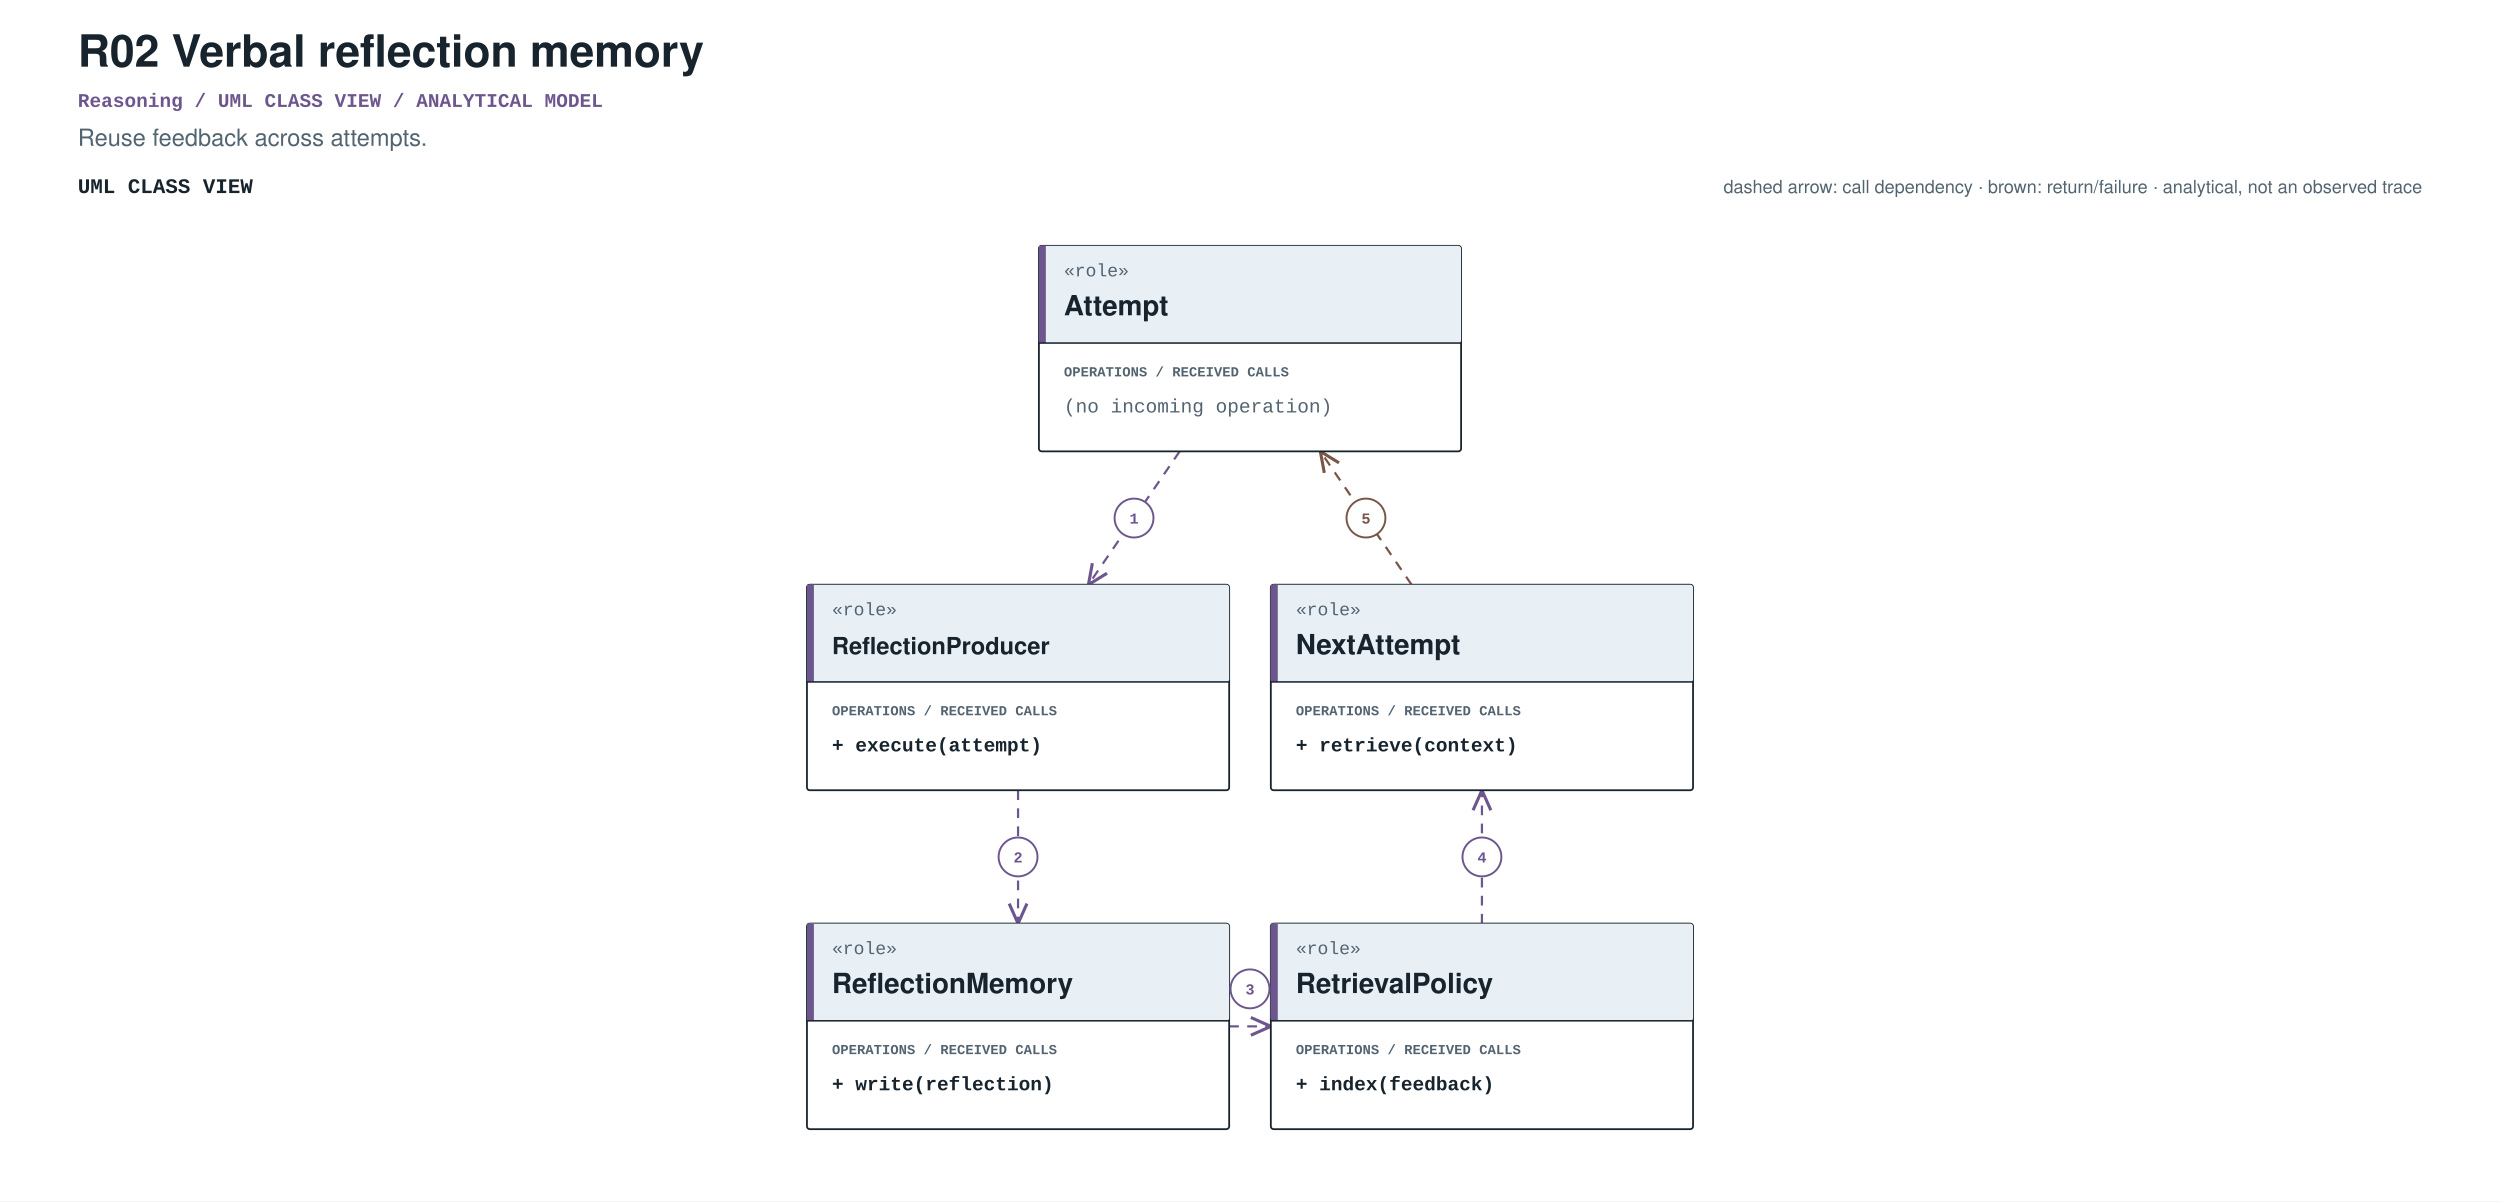
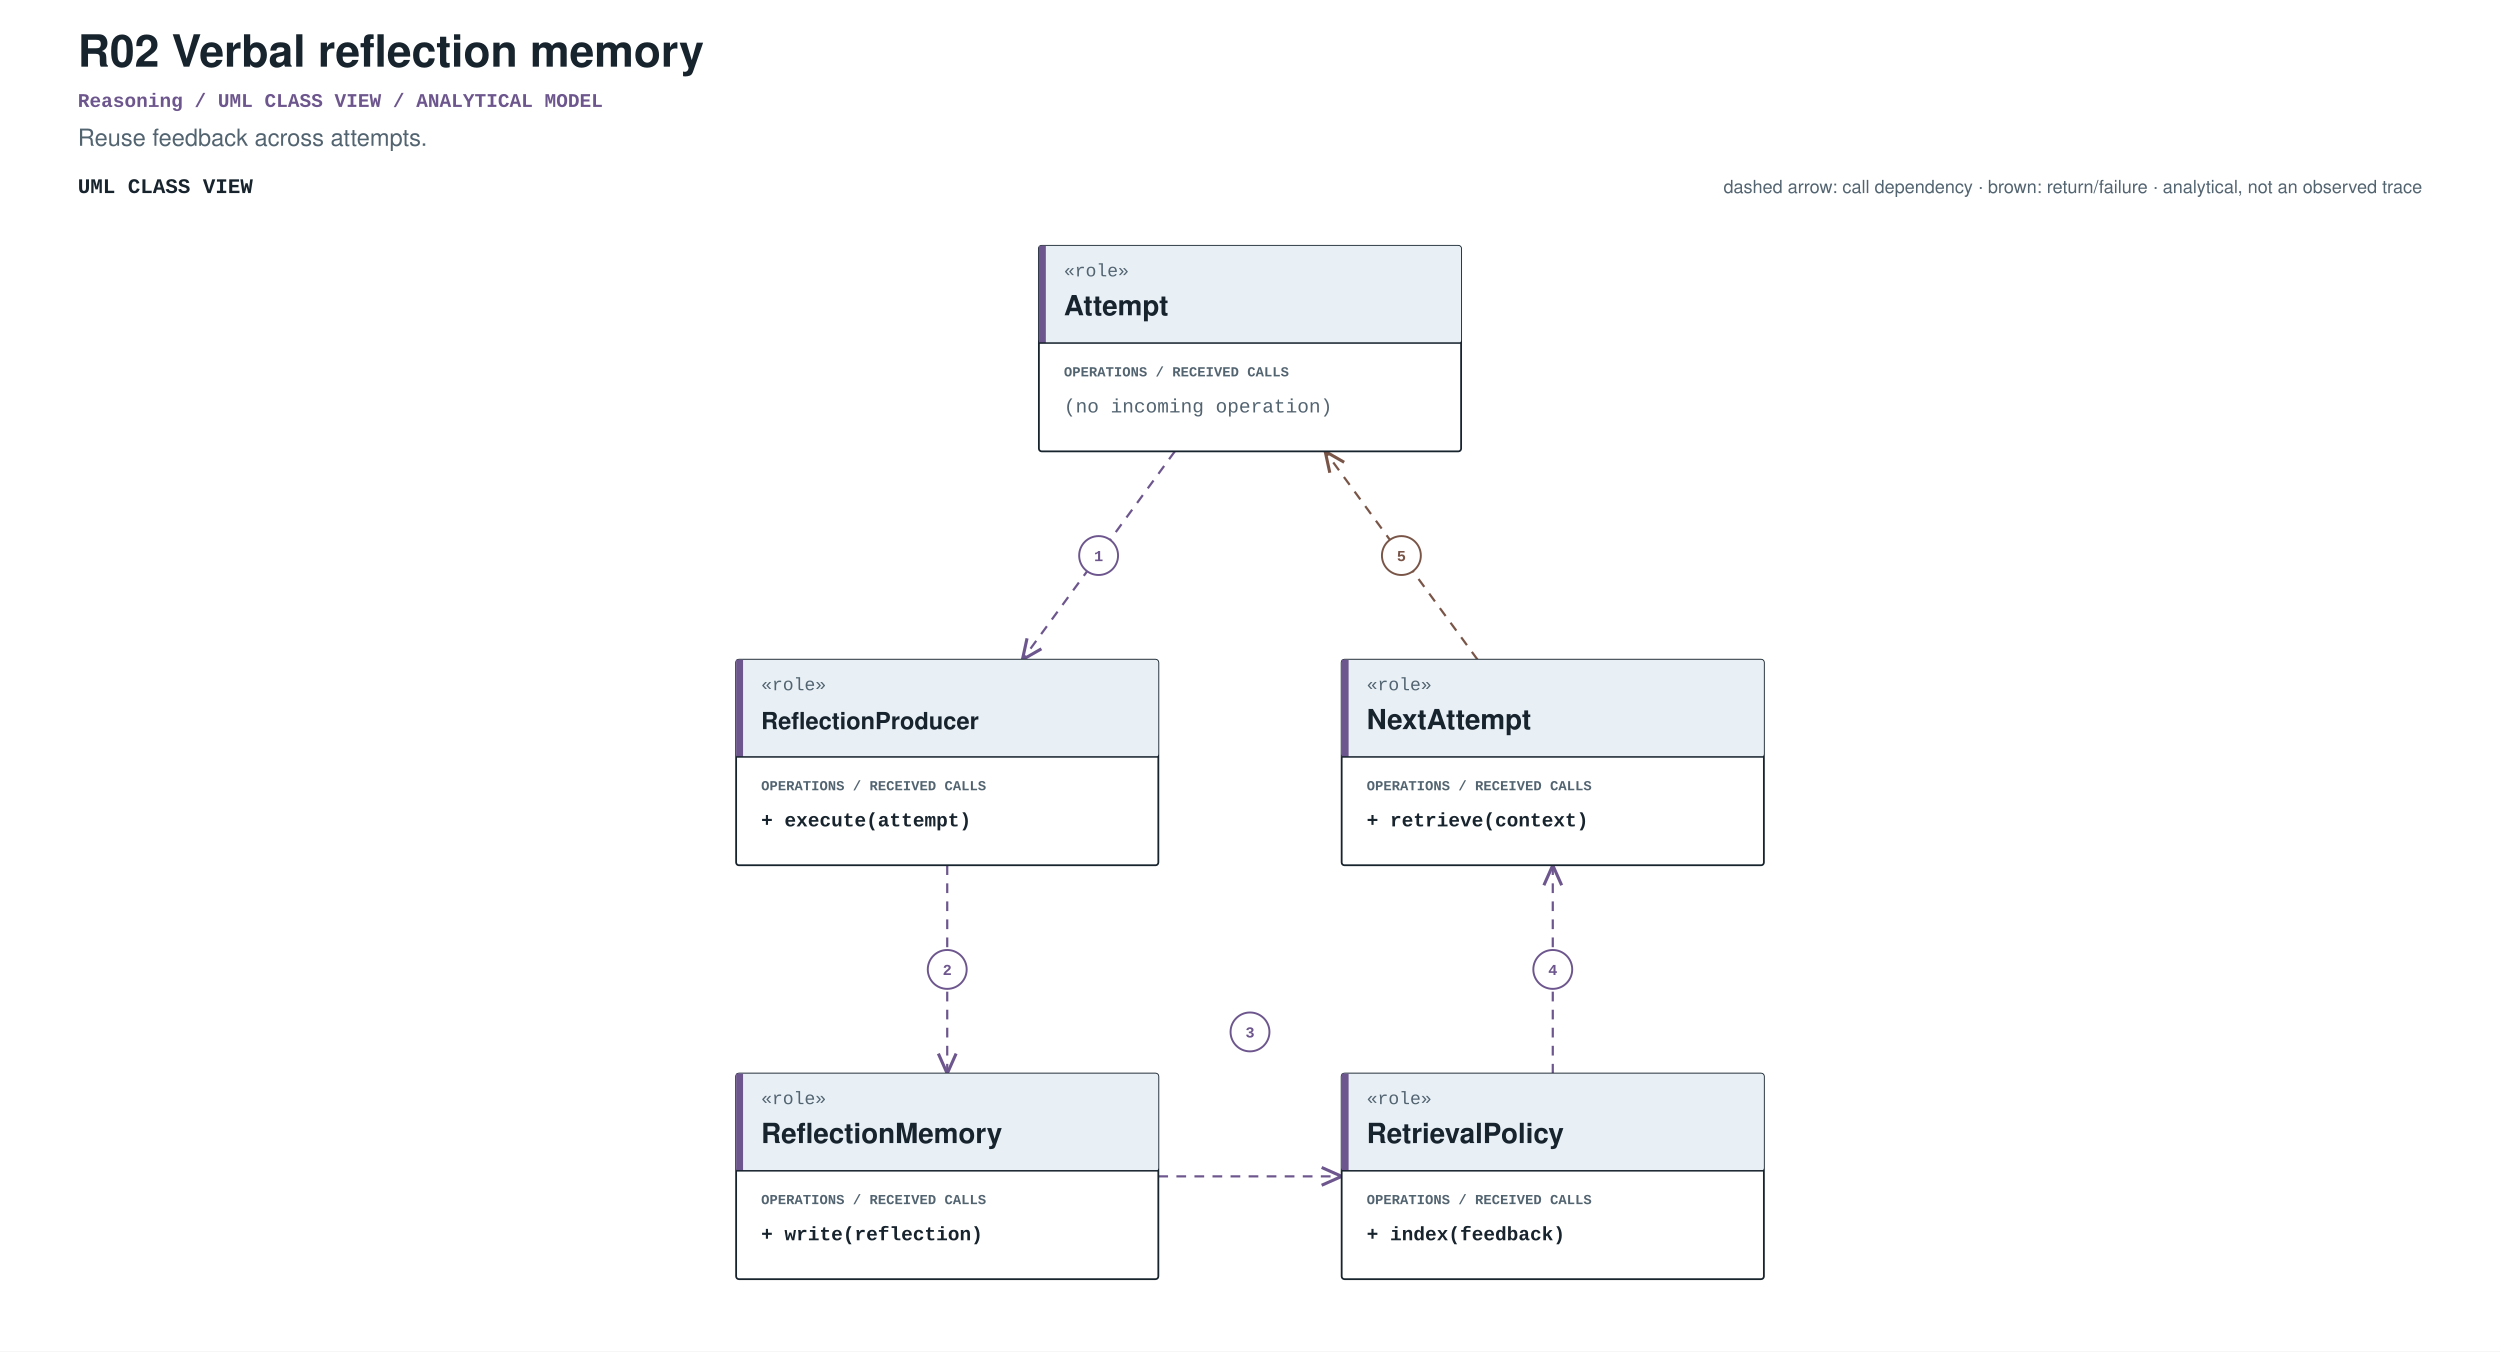
- <svg xmlns="http://www.w3.org/2000/svg" viewBox="0 0 1800 865" width="183mm" height="87.94mm" role="img" data-diagram-type="uml-class" data-pattern-id="R02" aria-labelledby="title-R02 desc-R02">
+ <svg xmlns="http://www.w3.org/2000/svg" viewBox="0 0 1800 973" width="183mm" height="98.92mm" role="img" data-diagram-type="uml-class" data-pattern-id="R02" aria-labelledby="title-R02 desc-R02">
  <defs>
    <marker id="umlOpenAccent" markerWidth="12" markerHeight="10" refX="10" refY="5" orient="auto" markerUnits="strokeWidth">
      <path d="M1,1 L10,5 L1,9" fill="none" stroke="#6D568D" stroke-width="1.4" />
    </marker>
    <marker id="umlOpenReturn" markerWidth="12" markerHeight="10" refX="10" refY="5" orient="auto" markerUnits="strokeWidth">
      <path d="M1,1 L10,5 L1,9" fill="none" stroke="#795548" stroke-width="1.4" />
    </marker>
  </defs>
-   <rect x="0" y="0" width="1800" height="865" rx="0" fill="#FFFFFF" stroke="none" stroke-width="1.2" />
+   <rect x="0" y="0" width="1800" height="973" rx="0" fill="#FFFFFF" stroke="none" stroke-width="1.2" />
  <text x="56" y="48" font-family="Helvetica Neue, Helvetica, Arial, sans-serif" font-size="32" font-weight="700" fill="#17232D" text-anchor="start">R02  Verbal reflection memory</text>
  <text x="56" y="77" font-family="Menlo, Monaco, Courier New, monospace" font-size="14" font-weight="700" fill="#6D568D" text-anchor="start">Reasoning / UML CLASS VIEW / ANALYTICAL MODEL</text>
  <text font-family="Helvetica Neue, Helvetica, Arial, sans-serif" font-size="17" font-weight="400" fill="#536471" text-anchor="start">
    <tspan x="56" y="105">Reuse feedback across attempts.</tspan>
  </text>
  <text x="56" y="139" font-family="Menlo, Monaco, Courier New, monospace" font-size="15" font-weight="700" fill="#17232D" text-anchor="start">UML CLASS VIEW</text>
  <text x="1744" y="139" font-family="Helvetica Neue, Helvetica, Arial, sans-serif" font-size="13" font-weight="400" fill="#536471" text-anchor="end">dashed arrow: call dependency · brown: return/failure · analytical, not an observed trace</text>
  <g class="dependency forward" data-source="Attempt" data-target="ReflectionProducer" data-numbers="1" data-messages="execute(attempt)">
-     <path d="M 849.35 325 Q 816.5 373 783.65 421" fill="none" stroke="#6D568D" stroke-width="1.6" stroke-dasharray="7 6" marker-end="url(#umlOpenAccent)" />
+     <path d="M 845.87 325 Q 791 400 736.13 475" fill="none" stroke="#6D568D" stroke-width="1.6" stroke-dasharray="7 6" marker-end="url(#umlOpenAccent)" />
  </g>
  <g class="dependency forward" data-source="ReflectionProducer" data-target="ReflectionMemory" data-numbers="2" data-messages="write(reflection)">
-     <path d="M 733 569 Q 733 617 733 665" fill="none" stroke="#6D568D" stroke-width="1.6" stroke-dasharray="7 6" marker-end="url(#umlOpenAccent)" />
+     <path d="M 682 623 Q 682 698 682 773" fill="none" stroke="#6D568D" stroke-width="1.6" stroke-dasharray="7 6" marker-end="url(#umlOpenAccent)" />
  </g>
  <g class="dependency forward" data-source="ReflectionMemory" data-target="RetrievalPolicy" data-numbers="3" data-messages="index(feedback)">
-     <path d="M 885 739 Q 900 739 915 739" fill="none" stroke="#6D568D" stroke-width="1.6" stroke-dasharray="7 6" marker-end="url(#umlOpenAccent)" />
+     <path d="M 834 847 Q 900 847 966 847" fill="none" stroke="#6D568D" stroke-width="1.6" stroke-dasharray="7 6" marker-end="url(#umlOpenAccent)" />
  </g>
  <g class="dependency forward" data-source="RetrievalPolicy" data-target="NextAttempt" data-numbers="4" data-messages="retrieve(context)">
-     <path d="M 1067 665 Q 1067 617 1067 569" fill="none" stroke="#6D568D" stroke-width="1.6" stroke-dasharray="7 6" marker-end="url(#umlOpenAccent)" />
+     <path d="M 1118 773 Q 1118 698 1118 623" fill="none" stroke="#6D568D" stroke-width="1.6" stroke-dasharray="7 6" marker-end="url(#umlOpenAccent)" />
  </g>
  <g class="dependency return-or-failure" data-source="NextAttempt" data-target="Attempt" data-numbers="5" data-messages="retry(failure)">
-     <path d="M 1016.35 421 Q 983.5 373 950.65 325" fill="none" stroke="#795548" stroke-width="1.6" stroke-dasharray="7 6" marker-end="url(#umlOpenReturn)" />
+     <path d="M 1063.87 475 Q 1009 400 954.13 325" fill="none" stroke="#795548" stroke-width="1.6" stroke-dasharray="7 6" marker-end="url(#umlOpenReturn)" />
  </g>
  <g class="class-node" data-participant="Attempt" data-role="Attempt" data-layer="0">
    <rect x="748" y="177" width="304" height="148" rx="2" fill="#FFFFFF" stroke="#17232D" stroke-width="1.3" class="class-box" />
    <rect x="748" y="177" width="304" height="70" rx="2" fill="#E8F0F6" stroke="none" stroke-width="1.2" class="class-header" />
    <rect x="748" y="177" width="5" height="70" rx="0" fill="#6D568D" stroke="none" stroke-width="1.2" class="class-accent" />
    <text x="766" y="199" font-family="Menlo, Monaco, Courier New, monospace" font-size="13" font-weight="400" fill="#536471" text-anchor="start" class="class-stereotype">«role»</text>
    <text x="766" y="227" font-family="Helvetica Neue, Helvetica, Arial, sans-serif" font-size="20" font-weight="700" fill="#17232D" text-anchor="start" class="class-name">Attempt</text>
    <line x1="748" y1="247" x2="1052" y2="247" stroke="#17232D" stroke-width="1.1" />
    <text x="766" y="271" font-family="Menlo, Monaco, Courier New, monospace" font-size="10" font-weight="700" fill="#536471" text-anchor="start" class="class-compartment-label">OPERATIONS / RECEIVED CALLS</text>
    <text x="766" y="297" font-family="Menlo, Monaco, Courier New, monospace" font-size="14" font-weight="400" fill="#536471" text-anchor="start" class="class-operation">(no incoming operation)</text>
  </g>
  <g class="class-node" data-participant="ReflectionProducer" data-role="ReflectionProducer" data-layer="1">
-     <rect x="581" y="421" width="304" height="148" rx="2" fill="#FFFFFF" stroke="#17232D" stroke-width="1.3" class="class-box" />
-     <rect x="581" y="421" width="304" height="70" rx="2" fill="#E8F0F6" stroke="none" stroke-width="1.2" class="class-header" />
-     <rect x="581" y="421" width="5" height="70" rx="0" fill="#6D568D" stroke="none" stroke-width="1.2" class="class-accent" />
-     <text x="599" y="443" font-family="Menlo, Monaco, Courier New, monospace" font-size="13" font-weight="400" fill="#536471" text-anchor="start" class="class-stereotype">«role»</text>
-     <text x="599" y="471" font-family="Helvetica Neue, Helvetica, Arial, sans-serif" font-size="17" font-weight="700" fill="#17232D" text-anchor="start" class="class-name">ReflectionProducer</text>
-     <line x1="581" y1="491" x2="885" y2="491" stroke="#17232D" stroke-width="1.1" />
-     <text x="599" y="515" font-family="Menlo, Monaco, Courier New, monospace" font-size="10" font-weight="700" fill="#536471" text-anchor="start" class="class-compartment-label">OPERATIONS / RECEIVED CALLS</text>
-     <text x="599" y="541" font-family="Menlo, Monaco, Courier New, monospace" font-size="14" font-weight="600" fill="#17232D" text-anchor="start" class="class-operation">+ execute(attempt)</text>
+     <rect x="530" y="475" width="304" height="148" rx="2" fill="#FFFFFF" stroke="#17232D" stroke-width="1.3" class="class-box" />
+     <rect x="530" y="475" width="304" height="70" rx="2" fill="#E8F0F6" stroke="none" stroke-width="1.2" class="class-header" />
+     <rect x="530" y="475" width="5" height="70" rx="0" fill="#6D568D" stroke="none" stroke-width="1.2" class="class-accent" />
+     <text x="548" y="497" font-family="Menlo, Monaco, Courier New, monospace" font-size="13" font-weight="400" fill="#536471" text-anchor="start" class="class-stereotype">«role»</text>
+     <text x="548" y="525" font-family="Helvetica Neue, Helvetica, Arial, sans-serif" font-size="17" font-weight="700" fill="#17232D" text-anchor="start" class="class-name">ReflectionProducer</text>
+     <line x1="530" y1="545" x2="834" y2="545" stroke="#17232D" stroke-width="1.1" />
+     <text x="548" y="569" font-family="Menlo, Monaco, Courier New, monospace" font-size="10" font-weight="700" fill="#536471" text-anchor="start" class="class-compartment-label">OPERATIONS / RECEIVED CALLS</text>
+     <text x="548" y="595" font-family="Menlo, Monaco, Courier New, monospace" font-size="14" font-weight="600" fill="#17232D" text-anchor="start" class="class-operation">+ execute(attempt)</text>
  </g>
  <g class="class-node" data-participant="ReflectionMemory" data-role="ReflectionMemory" data-layer="2">
-     <rect x="581" y="665" width="304" height="148" rx="2" fill="#FFFFFF" stroke="#17232D" stroke-width="1.3" class="class-box" />
-     <rect x="581" y="665" width="304" height="70" rx="2" fill="#E8F0F6" stroke="none" stroke-width="1.2" class="class-header" />
-     <rect x="581" y="665" width="5" height="70" rx="0" fill="#6D568D" stroke="none" stroke-width="1.2" class="class-accent" />
-     <text x="599" y="687" font-family="Menlo, Monaco, Courier New, monospace" font-size="13" font-weight="400" fill="#536471" text-anchor="start" class="class-stereotype">«role»</text>
-     <text x="599" y="715" font-family="Helvetica Neue, Helvetica, Arial, sans-serif" font-size="20" font-weight="700" fill="#17232D" text-anchor="start" class="class-name">ReflectionMemory</text>
-     <line x1="581" y1="735" x2="885" y2="735" stroke="#17232D" stroke-width="1.1" />
-     <text x="599" y="759" font-family="Menlo, Monaco, Courier New, monospace" font-size="10" font-weight="700" fill="#536471" text-anchor="start" class="class-compartment-label">OPERATIONS / RECEIVED CALLS</text>
-     <text x="599" y="785" font-family="Menlo, Monaco, Courier New, monospace" font-size="14" font-weight="600" fill="#17232D" text-anchor="start" class="class-operation">+ write(reflection)</text>
+     <rect x="530" y="773" width="304" height="148" rx="2" fill="#FFFFFF" stroke="#17232D" stroke-width="1.3" class="class-box" />
+     <rect x="530" y="773" width="304" height="70" rx="2" fill="#E8F0F6" stroke="none" stroke-width="1.2" class="class-header" />
+     <rect x="530" y="773" width="5" height="70" rx="0" fill="#6D568D" stroke="none" stroke-width="1.2" class="class-accent" />
+     <text x="548" y="795" font-family="Menlo, Monaco, Courier New, monospace" font-size="13" font-weight="400" fill="#536471" text-anchor="start" class="class-stereotype">«role»</text>
+     <text x="548" y="823" font-family="Helvetica Neue, Helvetica, Arial, sans-serif" font-size="20" font-weight="700" fill="#17232D" text-anchor="start" class="class-name">ReflectionMemory</text>
+     <line x1="530" y1="843" x2="834" y2="843" stroke="#17232D" stroke-width="1.1" />
+     <text x="548" y="867" font-family="Menlo, Monaco, Courier New, monospace" font-size="10" font-weight="700" fill="#536471" text-anchor="start" class="class-compartment-label">OPERATIONS / RECEIVED CALLS</text>
+     <text x="548" y="893" font-family="Menlo, Monaco, Courier New, monospace" font-size="14" font-weight="600" fill="#17232D" text-anchor="start" class="class-operation">+ write(reflection)</text>
  </g>
  <g class="class-node" data-participant="RetrievalPolicy" data-role="RetrievalPolicy" data-layer="2">
-     <rect x="915" y="665" width="304" height="148" rx="2" fill="#FFFFFF" stroke="#17232D" stroke-width="1.3" class="class-box" />
-     <rect x="915" y="665" width="304" height="70" rx="2" fill="#E8F0F6" stroke="none" stroke-width="1.2" class="class-header" />
-     <rect x="915" y="665" width="5" height="70" rx="0" fill="#6D568D" stroke="none" stroke-width="1.2" class="class-accent" />
-     <text x="933" y="687" font-family="Menlo, Monaco, Courier New, monospace" font-size="13" font-weight="400" fill="#536471" text-anchor="start" class="class-stereotype">«role»</text>
-     <text x="933" y="715" font-family="Helvetica Neue, Helvetica, Arial, sans-serif" font-size="20" font-weight="700" fill="#17232D" text-anchor="start" class="class-name">RetrievalPolicy</text>
-     <line x1="915" y1="735" x2="1219" y2="735" stroke="#17232D" stroke-width="1.1" />
-     <text x="933" y="759" font-family="Menlo, Monaco, Courier New, monospace" font-size="10" font-weight="700" fill="#536471" text-anchor="start" class="class-compartment-label">OPERATIONS / RECEIVED CALLS</text>
-     <text x="933" y="785" font-family="Menlo, Monaco, Courier New, monospace" font-size="14" font-weight="600" fill="#17232D" text-anchor="start" class="class-operation">+ index(feedback)</text>
+     <rect x="966" y="773" width="304" height="148" rx="2" fill="#FFFFFF" stroke="#17232D" stroke-width="1.3" class="class-box" />
+     <rect x="966" y="773" width="304" height="70" rx="2" fill="#E8F0F6" stroke="none" stroke-width="1.2" class="class-header" />
+     <rect x="966" y="773" width="5" height="70" rx="0" fill="#6D568D" stroke="none" stroke-width="1.2" class="class-accent" />
+     <text x="984" y="795" font-family="Menlo, Monaco, Courier New, monospace" font-size="13" font-weight="400" fill="#536471" text-anchor="start" class="class-stereotype">«role»</text>
+     <text x="984" y="823" font-family="Helvetica Neue, Helvetica, Arial, sans-serif" font-size="20" font-weight="700" fill="#17232D" text-anchor="start" class="class-name">RetrievalPolicy</text>
+     <line x1="966" y1="843" x2="1270" y2="843" stroke="#17232D" stroke-width="1.1" />
+     <text x="984" y="867" font-family="Menlo, Monaco, Courier New, monospace" font-size="10" font-weight="700" fill="#536471" text-anchor="start" class="class-compartment-label">OPERATIONS / RECEIVED CALLS</text>
+     <text x="984" y="893" font-family="Menlo, Monaco, Courier New, monospace" font-size="14" font-weight="600" fill="#17232D" text-anchor="start" class="class-operation">+ index(feedback)</text>
  </g>
  <g class="class-node" data-participant="NextAttempt" data-role="NextAttempt" data-layer="1">
-     <rect x="915" y="421" width="304" height="148" rx="2" fill="#FFFFFF" stroke="#17232D" stroke-width="1.3" class="class-box" />
-     <rect x="915" y="421" width="304" height="70" rx="2" fill="#E8F0F6" stroke="none" stroke-width="1.2" class="class-header" />
-     <rect x="915" y="421" width="5" height="70" rx="0" fill="#6D568D" stroke="none" stroke-width="1.2" class="class-accent" />
-     <text x="933" y="443" font-family="Menlo, Monaco, Courier New, monospace" font-size="13" font-weight="400" fill="#536471" text-anchor="start" class="class-stereotype">«role»</text>
-     <text x="933" y="471" font-family="Helvetica Neue, Helvetica, Arial, sans-serif" font-size="20" font-weight="700" fill="#17232D" text-anchor="start" class="class-name">NextAttempt</text>
-     <line x1="915" y1="491" x2="1219" y2="491" stroke="#17232D" stroke-width="1.1" />
-     <text x="933" y="515" font-family="Menlo, Monaco, Courier New, monospace" font-size="10" font-weight="700" fill="#536471" text-anchor="start" class="class-compartment-label">OPERATIONS / RECEIVED CALLS</text>
-     <text x="933" y="541" font-family="Menlo, Monaco, Courier New, monospace" font-size="14" font-weight="600" fill="#17232D" text-anchor="start" class="class-operation">+ retrieve(context)</text>
+     <rect x="966" y="475" width="304" height="148" rx="2" fill="#FFFFFF" stroke="#17232D" stroke-width="1.3" class="class-box" />
+     <rect x="966" y="475" width="304" height="70" rx="2" fill="#E8F0F6" stroke="none" stroke-width="1.2" class="class-header" />
+     <rect x="966" y="475" width="5" height="70" rx="0" fill="#6D568D" stroke="none" stroke-width="1.2" class="class-accent" />
+     <text x="984" y="497" font-family="Menlo, Monaco, Courier New, monospace" font-size="13" font-weight="400" fill="#536471" text-anchor="start" class="class-stereotype">«role»</text>
+     <text x="984" y="525" font-family="Helvetica Neue, Helvetica, Arial, sans-serif" font-size="20" font-weight="700" fill="#17232D" text-anchor="start" class="class-name">NextAttempt</text>
+     <line x1="966" y1="545" x2="1270" y2="545" stroke="#17232D" stroke-width="1.1" />
+     <text x="984" y="569" font-family="Menlo, Monaco, Courier New, monospace" font-size="10" font-weight="700" fill="#536471" text-anchor="start" class="class-compartment-label">OPERATIONS / RECEIVED CALLS</text>
+     <text x="984" y="595" font-family="Menlo, Monaco, Courier New, monospace" font-size="14" font-weight="600" fill="#17232D" text-anchor="start" class="class-operation">+ retrieve(context)</text>
  </g>
  <g class="dependency-badge">
-     <circle cx="816.5" cy="373" r="14" fill="#FFFFFF" stroke="#6D568D" stroke-width="1.4" />
-     <text x="816.5" y="377" font-family="Menlo, Monaco, Courier New, monospace" font-size="11" font-weight="700" fill="#6D568D" text-anchor="middle">1</text>
+     <circle cx="791" cy="400" r="14" fill="#FFFFFF" stroke="#6D568D" stroke-width="1.4" />
+     <text x="791" y="404" font-family="Menlo, Monaco, Courier New, monospace" font-size="11" font-weight="700" fill="#6D568D" text-anchor="middle">1</text>
  </g>
  <g class="dependency-badge">
-     <circle cx="733" cy="617" r="14" fill="#FFFFFF" stroke="#6D568D" stroke-width="1.4" />
-     <text x="733" y="621" font-family="Menlo, Monaco, Courier New, monospace" font-size="11" font-weight="700" fill="#6D568D" text-anchor="middle">2</text>
+     <circle cx="682" cy="698" r="14" fill="#FFFFFF" stroke="#6D568D" stroke-width="1.4" />
+     <text x="682" y="702" font-family="Menlo, Monaco, Courier New, monospace" font-size="11" font-weight="700" fill="#6D568D" text-anchor="middle">2</text>
  </g>
  <g class="dependency-badge">
-     <circle cx="900" cy="712" r="14" fill="#FFFFFF" stroke="#6D568D" stroke-width="1.4" />
-     <text x="900" y="716" font-family="Menlo, Monaco, Courier New, monospace" font-size="11" font-weight="700" fill="#6D568D" text-anchor="middle">3</text>
+     <circle cx="900" cy="743" r="14" fill="#FFFFFF" stroke="#6D568D" stroke-width="1.4" />
+     <text x="900" y="747" font-family="Menlo, Monaco, Courier New, monospace" font-size="11" font-weight="700" fill="#6D568D" text-anchor="middle">3</text>
  </g>
  <g class="dependency-badge">
-     <circle cx="1067" cy="617" r="14" fill="#FFFFFF" stroke="#6D568D" stroke-width="1.4" />
-     <text x="1067" y="621" font-family="Menlo, Monaco, Courier New, monospace" font-size="11" font-weight="700" fill="#6D568D" text-anchor="middle">4</text>
+     <circle cx="1118" cy="698" r="14" fill="#FFFFFF" stroke="#6D568D" stroke-width="1.4" />
+     <text x="1118" y="702" font-family="Menlo, Monaco, Courier New, monospace" font-size="11" font-weight="700" fill="#6D568D" text-anchor="middle">4</text>
  </g>
  <g class="dependency-badge">
-     <circle cx="983.5" cy="373" r="14" fill="#FFFFFF" stroke="#795548" stroke-width="1.4" />
-     <text x="983.5" y="377" font-family="Menlo, Monaco, Courier New, monospace" font-size="11" font-weight="700" fill="#795548" text-anchor="middle">5</text>
+     <circle cx="1009" cy="400" r="14" fill="#FFFFFF" stroke="#795548" stroke-width="1.4" />
+     <text x="1009" y="404" font-family="Menlo, Monaco, Courier New, monospace" font-size="11" font-weight="700" fill="#795548" text-anchor="middle">5</text>
  </g>
</svg>
